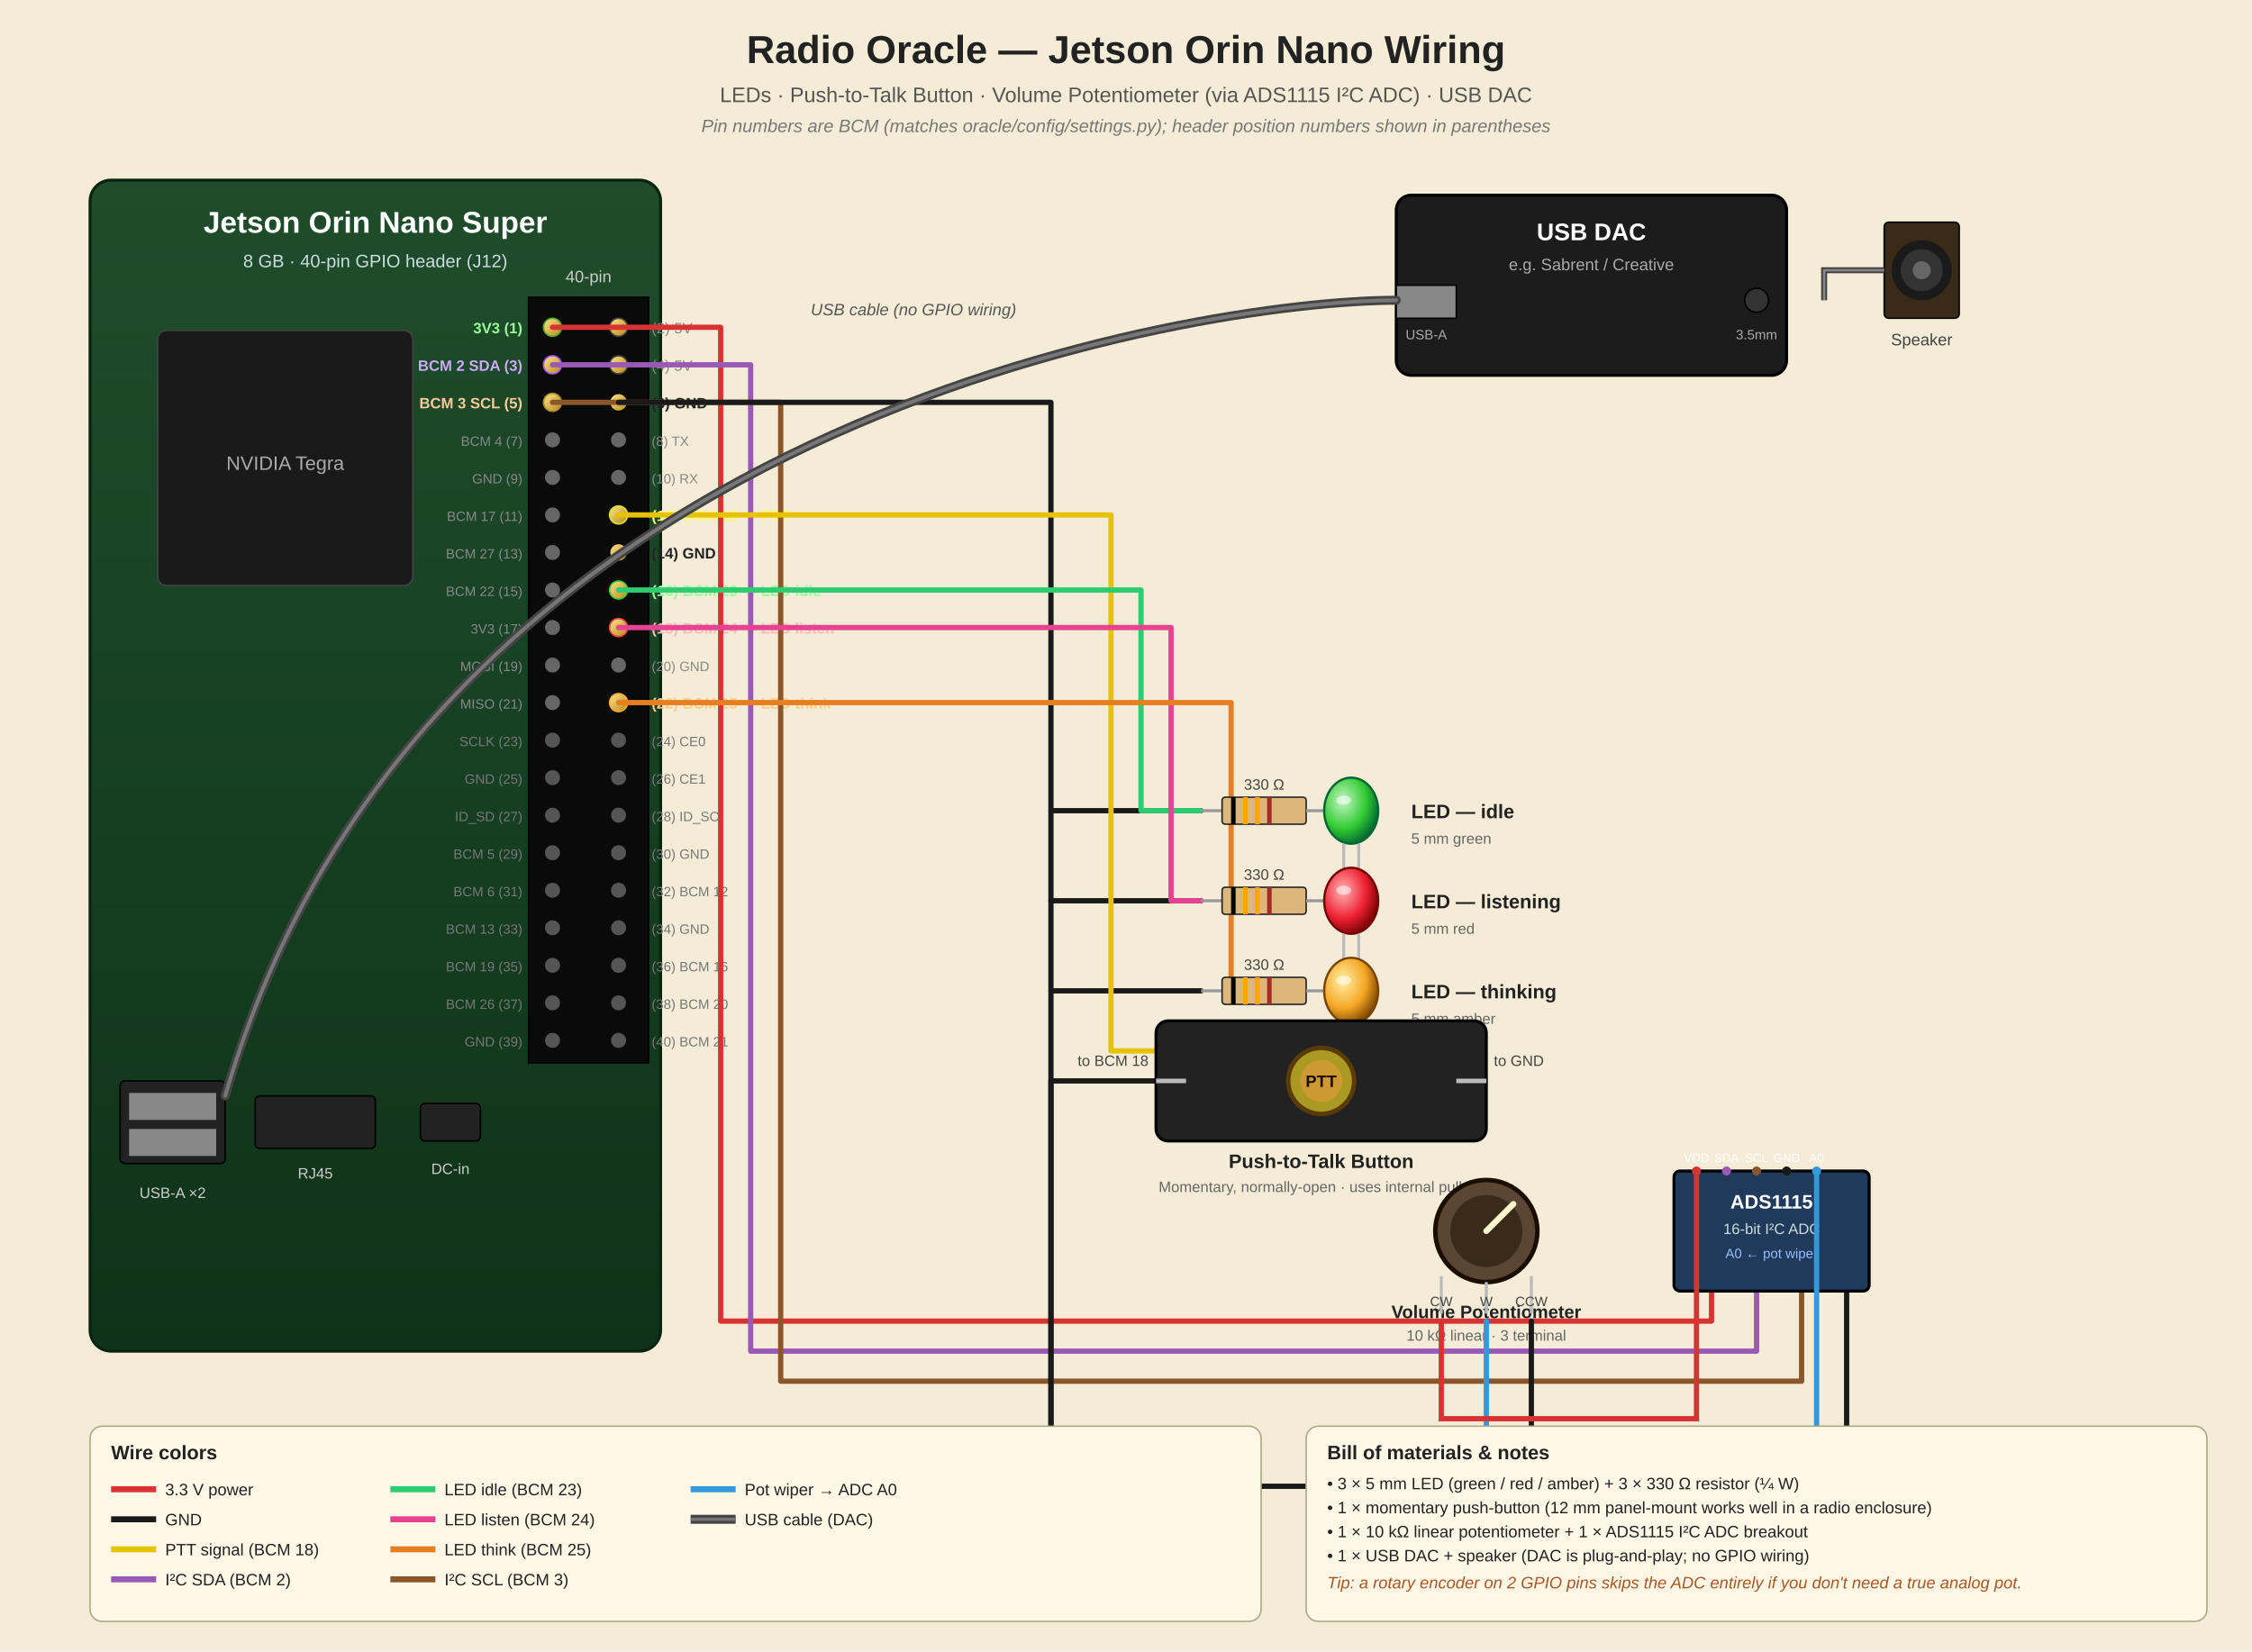
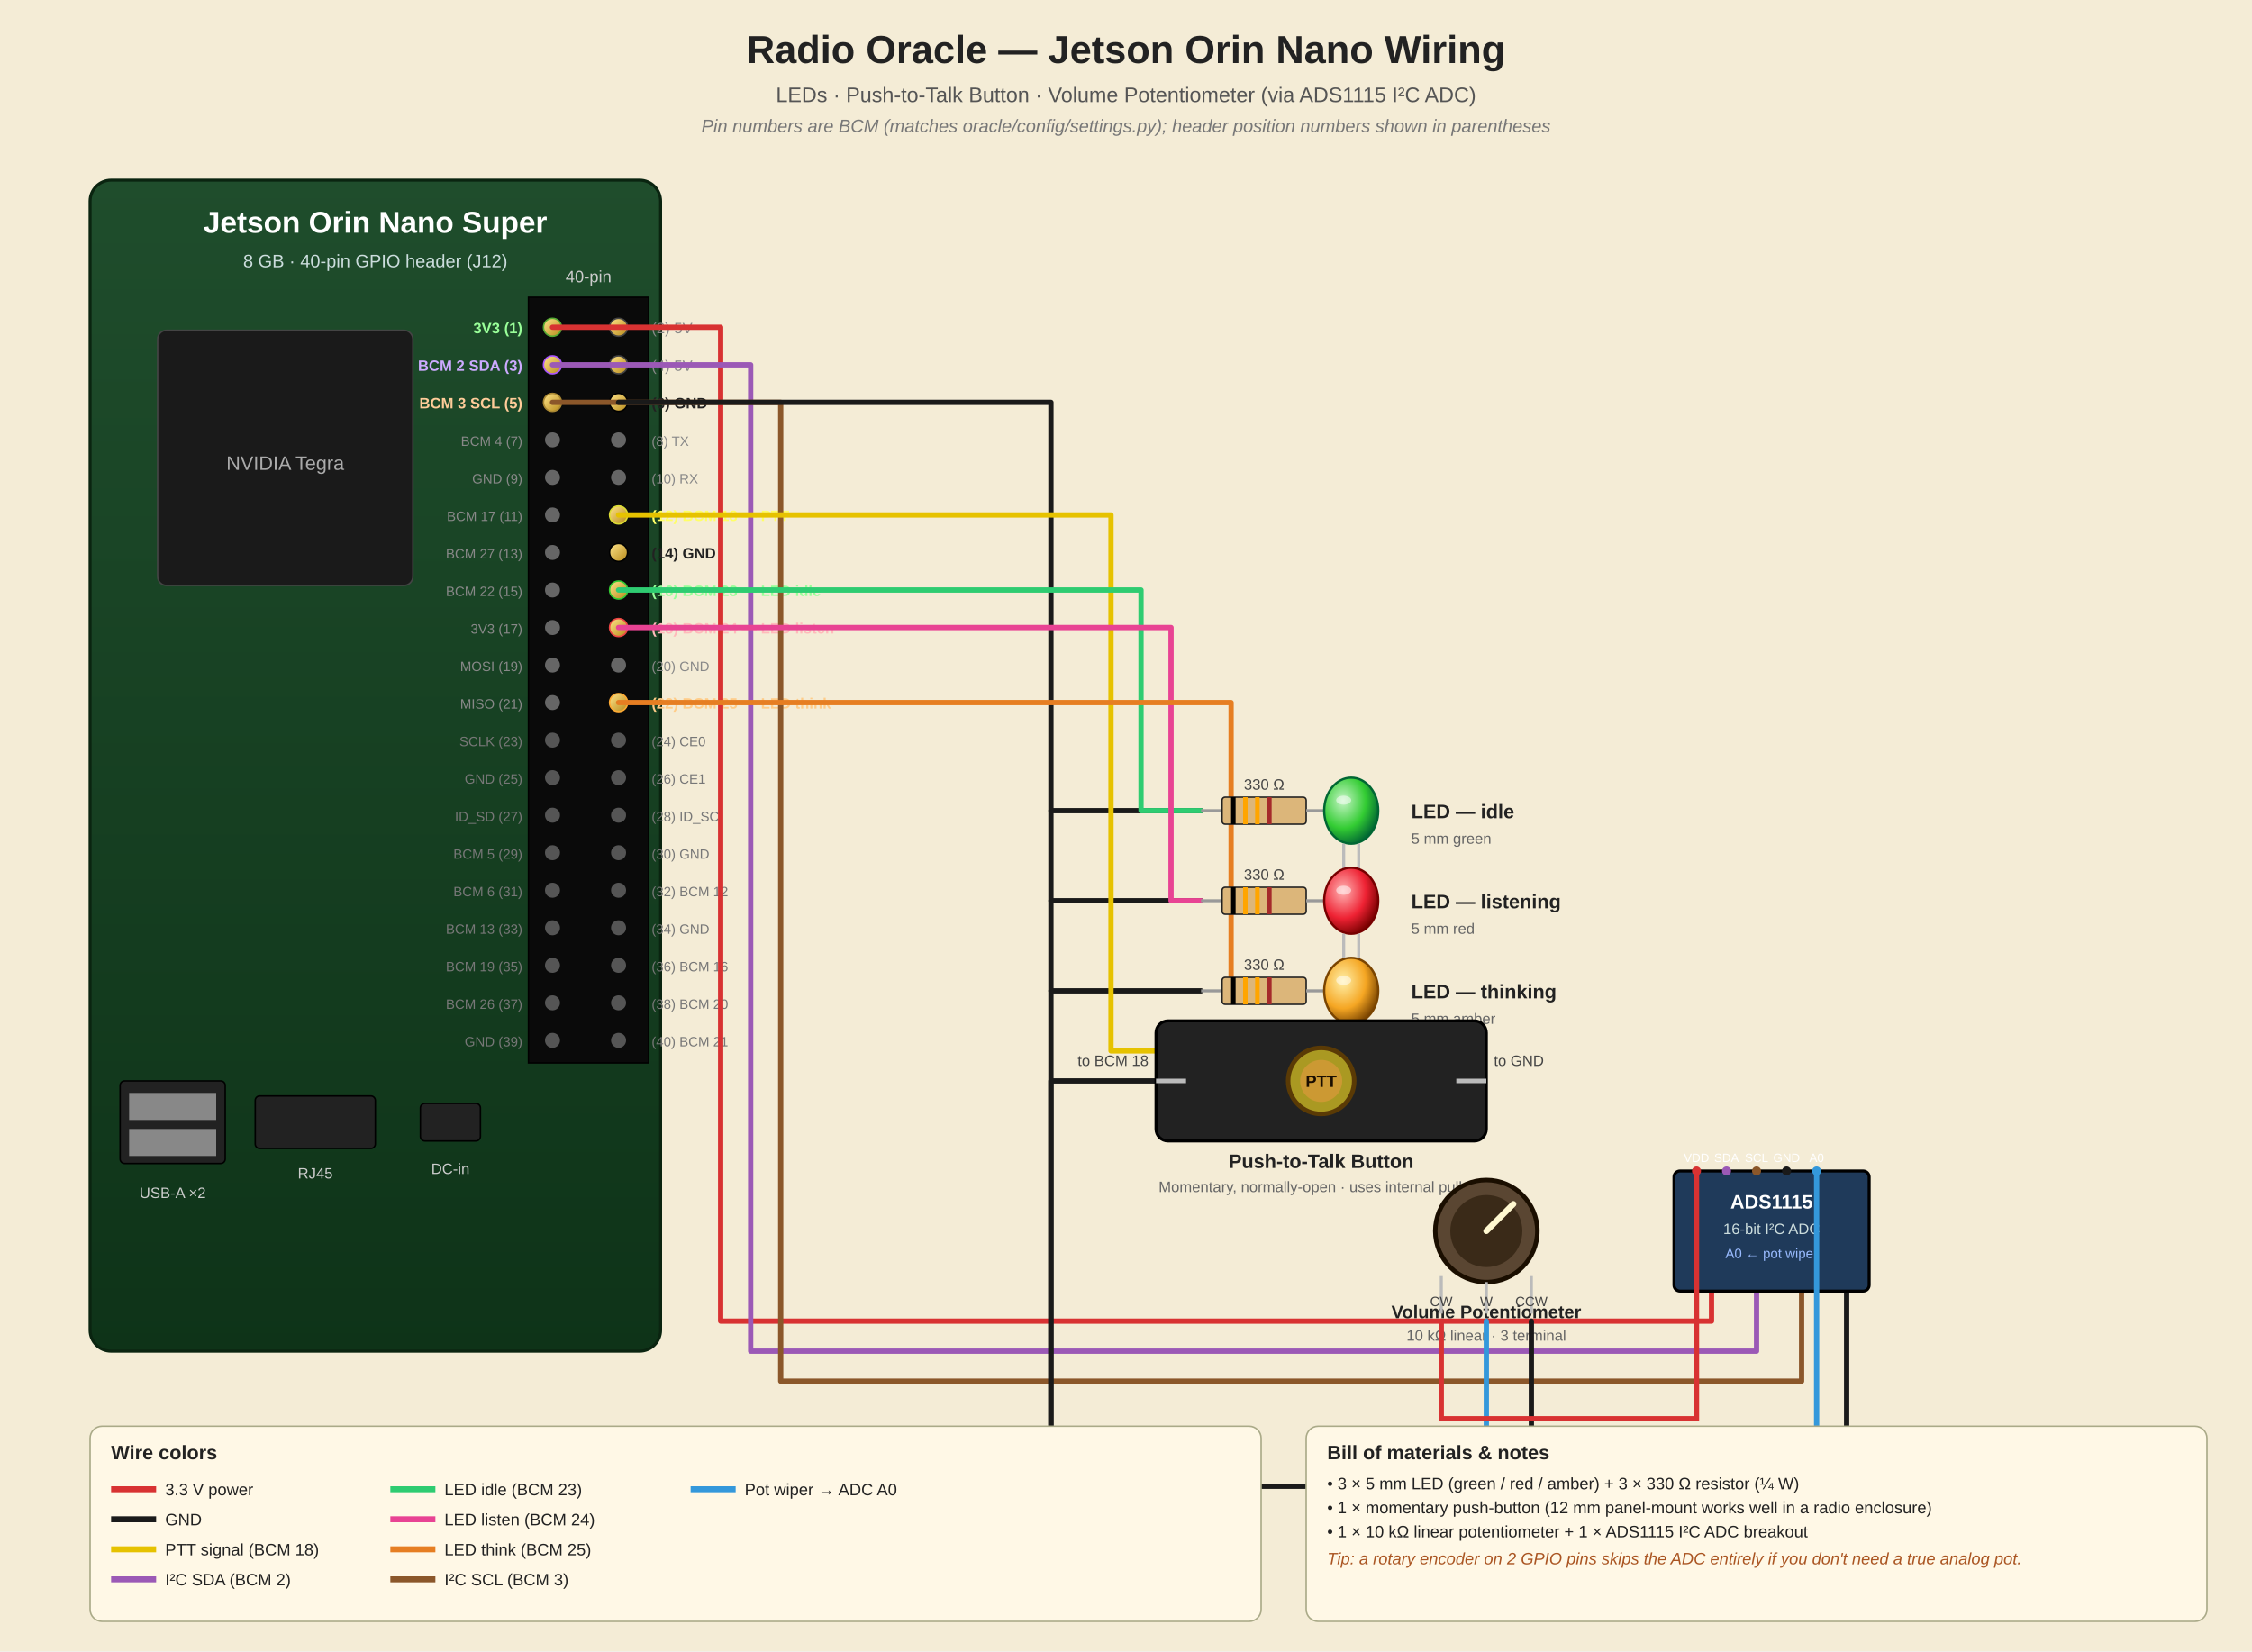
<svg xmlns="http://www.w3.org/2000/svg" viewBox="0 0 1500 1100" font-family="'Helvetica Neue', Arial, sans-serif">
  <rect width="1500" height="1100" fill="#f4ecd6" />
  <text x="750" y="42" text-anchor="middle" font-size="26" font-weight="bold" fill="#222">
    Radio Oracle — Jetson Orin Nano Wiring
  </text>
  <text x="750" y="68" text-anchor="middle" font-size="14" fill="#555">
-     LEDs · Push-to-Talk Button · Volume Potentiometer (via ADS1115 I²C ADC) · USB DAC
+     LEDs · Push-to-Talk Button · Volume Potentiometer (via ADS1115 I²C ADC)
  </text>
  <text x="750" y="88" text-anchor="middle" font-size="12" fill="#777" font-style="italic">
    Pin numbers are BCM (matches oracle/config/settings.py); header position numbers shown in parentheses
  </text>
  <defs>
    <linearGradient id="boardGrad" x1="0" y1="0" x2="0" y2="1">
      <stop offset="0%" stop-color="#1f4d2c" />
      <stop offset="100%" stop-color="#0e3318" />
    </linearGradient>
    <linearGradient id="metalGrad" x1="0" y1="0" x2="0" y2="1">
      <stop offset="0%" stop-color="#bbb" />
      <stop offset="100%" stop-color="#777" />
    </linearGradient>
    <linearGradient id="goldPin" x1="0" y1="0" x2="1" y2="1">
      <stop offset="0%" stop-color="#ffe48a" />
      <stop offset="100%" stop-color="#b78a1a" />
    </linearGradient>
    <radialGradient id="ledRed" cx="0.35" cy="0.35" r="0.7">
      <stop offset="0%" stop-color="#ffb3b3" />
      <stop offset="60%" stop-color="#e23" />
      <stop offset="100%" stop-color="#700" />
    </radialGradient>
    <radialGradient id="ledAmber" cx="0.35" cy="0.35" r="0.7">
      <stop offset="0%" stop-color="#fff0a8" />
      <stop offset="60%" stop-color="#f5a623" />
      <stop offset="100%" stop-color="#7a4400" />
    </radialGradient>
    <radialGradient id="ledGreen" cx="0.35" cy="0.35" r="0.7">
      <stop offset="0%" stop-color="#c5f5c5" />
      <stop offset="60%" stop-color="#3c3" />
      <stop offset="100%" stop-color="#063" />
    </radialGradient>
  </defs>
  <g id="jetson">
    <rect x="60" y="120" width="380" height="780" rx="14" fill="url(#boardGrad)" stroke="#0a2410" stroke-width="2" />
    <text x="250" y="155" text-anchor="middle" font-size="20" font-weight="bold" fill="#fff">
      Jetson Orin Nano Super
    </text>
    <text x="250" y="178" text-anchor="middle" font-size="12" fill="#cdd">
      8 GB · 40-pin GPIO header (J12)
    </text>
    <rect x="105" y="220" width="170" height="170" rx="6" fill="#1a1a1a" stroke="#444" />
    <text x="190" y="313" text-anchor="middle" font-size="13" fill="#aaa">NVIDIA Tegra</text>
    <g transform="translate(80, 720)">
      <rect x="0" y="0" width="70" height="55" rx="3" fill="#222" stroke="#000" />
      <rect x="6" y="8" width="58" height="18" fill="#888" />
      <rect x="6" y="32" width="58" height="18" fill="#888" />
      <text x="35" y="78" text-anchor="middle" font-size="10" fill="#ccc">USB-A ×2</text>
    </g>
    <rect x="170" y="730" width="80" height="35" rx="3" fill="#222" stroke="#000" />
    <text x="210" y="785" text-anchor="middle" font-size="10" fill="#ccc">RJ45</text>
    <rect x="280" y="735" width="40" height="25" rx="3" fill="#222" stroke="#000" />
    <text x="300" y="782" text-anchor="middle" font-size="10" fill="#ccc">DC-in</text>
  </g>
  <g id="header" transform="translate(360,210)">
    <rect x="-8" y="-12" width="80" height="510" fill="#0a0a0a" stroke="#000" />
    <text x="32" y="-22" text-anchor="middle" font-size="11" fill="#ccc">40-pin</text>
    <g transform="translate(0,8)">
      <circle cx="8" cy="0" r="6" fill="url(#goldPin)" stroke="#5a3" />
      <circle cx="52" cy="0" r="6" fill="url(#goldPin)" stroke="#444" />
      <text x="-12" y="4" text-anchor="end" font-size="10" fill="#9f9" font-weight="bold">3V3 (1)</text>
      <text x="74" y="4" font-size="10" fill="#888">(2) 5V</text>
    </g>
    <g transform="translate(0,33)">
      <circle cx="8" cy="0" r="6" fill="url(#goldPin)" stroke="#a5f" />
      <circle cx="52" cy="0" r="6" fill="url(#goldPin)" stroke="#444" />
      <text x="-12" y="4" text-anchor="end" font-size="10" fill="#caf" font-weight="bold">BCM 2 SDA (3)</text>
      <text x="74" y="4" font-size="10" fill="#888">(4) 5V</text>
    </g>
    <g transform="translate(0,58)">
      <circle cx="8" cy="0" r="6" fill="url(#goldPin)" stroke="#a83" />
      <circle cx="52" cy="0" r="6" fill="url(#goldPin)" stroke="#000" />
      <text x="-12" y="4" text-anchor="end" font-size="10" fill="#fc9" font-weight="bold">BCM 3 SCL (5)</text>
      <text x="74" y="4" font-size="10" fill="#222" font-weight="bold">(6) GND</text>
    </g>
    <g transform="translate(0,83)">
      <circle cx="8" cy="0" r="5" fill="#666" />
      <circle cx="52" cy="0" r="5" fill="#666" />
      <text x="-12" y="4" text-anchor="end" font-size="9" fill="#888">BCM 4 (7)</text>
      <text x="74" y="4" font-size="9" fill="#888">(8) TX</text>
    </g>
    <g transform="translate(0,108)">
      <circle cx="8" cy="0" r="5" fill="#666" />
      <circle cx="52" cy="0" r="5" fill="#666" />
      <text x="-12" y="4" text-anchor="end" font-size="9" fill="#888">GND (9)</text>
      <text x="74" y="4" font-size="9" fill="#888">(10) RX</text>
    </g>
    <g transform="translate(0,133)">
      <circle cx="8" cy="0" r="5" fill="#666" />
      <circle cx="52" cy="0" r="6" fill="url(#goldPin)" stroke="#dd3" />
      <text x="-12" y="4" text-anchor="end" font-size="9" fill="#888">BCM 17 (11)</text>
      <text x="74" y="4" font-size="10" fill="#ff6" font-weight="bold">(12) BCM 18 — PTT</text>
    </g>
    <g transform="translate(0,158)">
      <circle cx="8" cy="0" r="5" fill="#666" />
      <circle cx="52" cy="0" r="6" fill="url(#goldPin)" stroke="#000" />
      <text x="-12" y="4" text-anchor="end" font-size="9" fill="#888">BCM 27 (13)</text>
      <text x="74" y="4" font-size="10" fill="#222" font-weight="bold">(14) GND</text>
    </g>
    <g transform="translate(0,183)">
      <circle cx="8" cy="0" r="5" fill="#666" />
      <circle cx="52" cy="0" r="6" fill="url(#goldPin)" stroke="#3c3" />
      <text x="-12" y="4" text-anchor="end" font-size="9" fill="#888">BCM 22 (15)</text>
      <text x="74" y="4" font-size="10" fill="#9f9" font-weight="bold">(16) BCM 23 — LED idle</text>
    </g>
    <g transform="translate(0,208)">
      <circle cx="8" cy="0" r="5" fill="#666" />
      <circle cx="52" cy="0" r="6" fill="url(#goldPin)" stroke="#e44" />
      <text x="-12" y="4" text-anchor="end" font-size="9" fill="#888">3V3 (17)</text>
      <text x="74" y="4" font-size="10" fill="#fbb" font-weight="bold">(18) BCM 24 — LED listen</text>
    </g>
    <g transform="translate(0,233)">
      <circle cx="8" cy="0" r="5" fill="#666" />
      <circle cx="52" cy="0" r="5" fill="#666" />
      <text x="-12" y="4" text-anchor="end" font-size="9" fill="#888">MOSI (19)</text>
      <text x="74" y="4" font-size="9" fill="#888">(20) GND</text>
    </g>
    <g transform="translate(0,258)">
      <circle cx="8" cy="0" r="5" fill="#666" />
      <circle cx="52" cy="0" r="6" fill="url(#goldPin)" stroke="#fa3" />
      <text x="-12" y="4" text-anchor="end" font-size="9" fill="#888">MISO (21)</text>
      <text x="74" y="4" font-size="10" fill="#fc8" font-weight="bold">(22) BCM 25 — LED think</text>
    </g>
    <g font-size="9" fill="#777">
      <g transform="translate(0,283)">
        <circle cx="8" cy="0" r="5" fill="#555" />
        <circle cx="52" cy="0" r="5" fill="#555" />
        <text x="-12" y="4" text-anchor="end">SCLK (23)</text>
        <text x="74" y="4">(24) CE0</text>
      </g>
      <g transform="translate(0,308)">
        <circle cx="8" cy="0" r="5" fill="#555" />
        <circle cx="52" cy="0" r="5" fill="#555" />
        <text x="-12" y="4" text-anchor="end">GND (25)</text>
        <text x="74" y="4">(26) CE1</text>
      </g>
      <g transform="translate(0,333)">
        <circle cx="8" cy="0" r="5" fill="#555" />
        <circle cx="52" cy="0" r="5" fill="#555" />
        <text x="-12" y="4" text-anchor="end">ID_SD (27)</text>
        <text x="74" y="4">(28) ID_SC</text>
      </g>
      <g transform="translate(0,358)">
        <circle cx="8" cy="0" r="5" fill="#555" />
        <circle cx="52" cy="0" r="5" fill="#555" />
        <text x="-12" y="4" text-anchor="end">BCM 5 (29)</text>
        <text x="74" y="4">(30) GND</text>
      </g>
      <g transform="translate(0,383)">
        <circle cx="8" cy="0" r="5" fill="#555" />
        <circle cx="52" cy="0" r="5" fill="#555" />
        <text x="-12" y="4" text-anchor="end">BCM 6 (31)</text>
        <text x="74" y="4">(32) BCM 12</text>
      </g>
      <g transform="translate(0,408)">
        <circle cx="8" cy="0" r="5" fill="#555" />
        <circle cx="52" cy="0" r="5" fill="#555" />
        <text x="-12" y="4" text-anchor="end">BCM 13 (33)</text>
        <text x="74" y="4">(34) GND</text>
      </g>
      <g transform="translate(0,433)">
        <circle cx="8" cy="0" r="5" fill="#555" />
        <circle cx="52" cy="0" r="5" fill="#555" />
        <text x="-12" y="4" text-anchor="end">BCM 19 (35)</text>
        <text x="74" y="4">(36) BCM 16</text>
      </g>
      <g transform="translate(0,458)">
        <circle cx="8" cy="0" r="5" fill="#555" />
        <circle cx="52" cy="0" r="5" fill="#555" />
        <text x="-12" y="4" text-anchor="end">BCM 26 (37)</text>
        <text x="74" y="4">(38) BCM 20</text>
      </g>
      <g transform="translate(0,483)">
        <circle cx="8" cy="0" r="5" fill="#555" />
        <circle cx="52" cy="0" r="5" fill="#555" />
        <text x="-12" y="4" text-anchor="end">GND (39)</text>
        <text x="74" y="4">(40) BCM 21</text>
      </g>
    </g>
  </g>
  <g fill="none" stroke-width="3.5" stroke-linecap="round" stroke-linejoin="round">
    <path d="M 368 218 L 480 218 L 480 880 L 1140 880 L 1140 820" stroke="#d83232" />
    <path d="M 368 243 L 500 243 L 500 900 L 1170 900 L 1170 820" stroke="#9b59b6" />
    <path d="M 368 268 L 520 268 L 520 920 L 1200 920 L 1200 820" stroke="#8b572a" />
    <path d="M 412 268 L 700 268 L 700 990 L 1230 990 L 1230 820" stroke="#1a1a1a" />
    <path d="M 700 990 L 700 720 L 770 720" stroke="#1a1a1a" />
    <path d="M 700 540 L 800 540" stroke="#1a1a1a" />
    <path d="M 700 600 L 800 600" stroke="#1a1a1a" />
    <path d="M 700 660 L 800 660" stroke="#1a1a1a" />
    <path d="M 412 343 L 740 343 L 740 700 L 770 700" stroke="#e6c200" />
    <path d="M 412 393 L 760 393 L 760 540 L 800 540" stroke="#2ecc71" />
    <path d="M 412 418 L 780 418 L 780 600 L 800 600" stroke="#e84393" />
    <path d="M 412 468 L 820 468 L 820 660" stroke="#e67e22" />
  </g>
-   <g id="usb-dac">
-     <rect x="930" y="130" width="260" height="120" rx="10" fill="#1c1c1c" stroke="#000" stroke-width="2" />
-     <text x="1060" y="160" text-anchor="middle" font-size="16" font-weight="bold" fill="#fff">USB DAC</text>
-     <text x="1060" y="180" text-anchor="middle" font-size="11" fill="#aaa">e.g. Sabrent / Creative</text>
-     <rect x="930" y="190" width="40" height="22" fill="#888" stroke="#000" />
-     <text x="950" y="226" text-anchor="middle" font-size="9" fill="#aaa">USB-A</text>
-     <circle cx="1170" cy="200" r="8" fill="#333" stroke="#000" />
-     <text x="1170" y="226" text-anchor="middle" font-size="9" fill="#aaa">3.5mm</text>
-     <path d="M 930 200 C 800 200, 280 280, 150 730" fill="none" stroke="#444" stroke-width="6" stroke-linecap="round" />
-     <path d="M 930 200 C 800 200, 280 280, 150 730" fill="none" stroke="#777" stroke-width="2.5" stroke-linecap="round" />
-     <text x="540" y="210" font-size="11" fill="#555" font-style="italic">USB cable (no GPIO wiring)</text>
-   </g>
-   <g id="speaker" transform="translate(1280,180)">
-     <rect x="-25" y="-32" width="50" height="64" rx="3" fill="#3a2a18" stroke="#000" />
-     <circle cx="0" cy="0" r="20" fill="#1a1a1a" />
-     <circle cx="0" cy="0" r="14" fill="#333" />
-     <circle cx="0" cy="0" r="6" fill="#666" />
-     <text x="0" y="50" text-anchor="middle" font-size="11" fill="#444">Speaker</text>
-     <path d="M -25 0 L -65 0 L -65 20" stroke="#444" stroke-width="4" fill="none" />
-     <path d="M -25 0 L -65 0 L -65 20" stroke="#888" stroke-width="1.5" fill="none" />
-   </g>
  <g id="led-idle" transform="translate(900,540)">
    <g transform="translate(-100,0)">
      <line x1="0" y1="0" x2="14" y2="0" stroke="#999" stroke-width="2" />
      <rect x="14" y="-9" width="56" height="18" rx="2" fill="#dcb67a" stroke="#222" />
      <rect x="20" y="-9" width="3" height="18" fill="#000" />
      <rect x="28" y="-9" width="3" height="18" fill="orange" />
      <rect x="36" y="-9" width="3" height="18" fill="orange" />
      <rect x="44" y="-9" width="3" height="18" fill="brown" />
      <line x1="70" y1="0" x2="84" y2="0" stroke="#999" stroke-width="2" />
      <text x="42" y="-14" text-anchor="middle" font-size="10" fill="#444">330 Ω</text>
    </g>
    <ellipse cx="0" cy="0" rx="18" ry="22" fill="url(#ledGreen)" stroke="#063" stroke-width="1.5" />
    <ellipse cx="-5" cy="-7" rx="5" ry="3" fill="#fff" opacity="0.5" />
    <line x1="-5" y1="22" x2="-5" y2="40" stroke="#bbb" stroke-width="2" />
    <line x1="5" y1="22" x2="5" y2="40" stroke="#bbb" stroke-width="2" />
    <text x="40" y="5" font-size="13" font-weight="bold" fill="#222">LED — idle</text>
    <text x="40" y="22" font-size="10" fill="#666">5 mm green</text>
  </g>
  <g id="led-listen" transform="translate(900,600)">
    <g transform="translate(-100,0)">
      <line x1="0" y1="0" x2="14" y2="0" stroke="#999" stroke-width="2" />
      <rect x="14" y="-9" width="56" height="18" rx="2" fill="#dcb67a" stroke="#222" />
      <rect x="20" y="-9" width="3" height="18" fill="#000" />
      <rect x="28" y="-9" width="3" height="18" fill="orange" />
      <rect x="36" y="-9" width="3" height="18" fill="orange" />
      <rect x="44" y="-9" width="3" height="18" fill="brown" />
      <line x1="70" y1="0" x2="84" y2="0" stroke="#999" stroke-width="2" />
      <text x="42" y="-14" text-anchor="middle" font-size="10" fill="#444">330 Ω</text>
    </g>
    <ellipse cx="0" cy="0" rx="18" ry="22" fill="url(#ledRed)" stroke="#700" stroke-width="1.5" />
    <ellipse cx="-5" cy="-7" rx="5" ry="3" fill="#fff" opacity="0.5" />
    <line x1="-5" y1="22" x2="-5" y2="40" stroke="#bbb" stroke-width="2" />
    <line x1="5" y1="22" x2="5" y2="40" stroke="#bbb" stroke-width="2" />
    <text x="40" y="5" font-size="13" font-weight="bold" fill="#222">LED — listening</text>
    <text x="40" y="22" font-size="10" fill="#666">5 mm red</text>
  </g>
  <g id="led-think" transform="translate(900,660)">
    <g transform="translate(-100,0)">
      <line x1="0" y1="0" x2="14" y2="0" stroke="#999" stroke-width="2" />
      <rect x="14" y="-9" width="56" height="18" rx="2" fill="#dcb67a" stroke="#222" />
      <rect x="20" y="-9" width="3" height="18" fill="#000" />
      <rect x="28" y="-9" width="3" height="18" fill="orange" />
      <rect x="36" y="-9" width="3" height="18" fill="orange" />
      <rect x="44" y="-9" width="3" height="18" fill="brown" />
      <line x1="70" y1="0" x2="84" y2="0" stroke="#999" stroke-width="2" />
      <text x="42" y="-14" text-anchor="middle" font-size="10" fill="#444">330 Ω</text>
    </g>
    <ellipse cx="0" cy="0" rx="18" ry="22" fill="url(#ledAmber)" stroke="#7a4400" stroke-width="1.5" />
    <ellipse cx="-5" cy="-7" rx="5" ry="3" fill="#fff" opacity="0.5" />
    <line x1="-5" y1="22" x2="-5" y2="40" stroke="#bbb" stroke-width="2" />
    <line x1="5" y1="22" x2="5" y2="40" stroke="#bbb" stroke-width="2" />
    <text x="40" y="5" font-size="13" font-weight="bold" fill="#222">LED — thinking</text>
    <text x="40" y="22" font-size="10" fill="#666">5 mm amber</text>
  </g>
  <g id="button" transform="translate(880,720)">
    <rect x="-110" y="-40" width="220" height="80" rx="8" fill="#222" stroke="#000" stroke-width="2" />
    <circle cx="0" cy="0" r="22" fill="#a92" stroke="#5a3a05" stroke-width="3" />
    <circle cx="0" cy="0" r="14" fill="#c93" />
    <text x="0" y="4" text-anchor="middle" font-size="11" font-weight="bold" fill="#1a0d00">PTT</text>
    <text x="0" y="58" text-anchor="middle" font-size="13" font-weight="bold" fill="#222">Push-to-Talk Button</text>
    <text x="0" y="74" text-anchor="middle" font-size="10" fill="#666">Momentary, normally-open · uses internal pull-up</text>
    <line x1="-90" y1="0" x2="-110" y2="0" stroke="#bbb" stroke-width="3" />
    <text x="-115" y="-10" text-anchor="end" font-size="10" fill="#444">to BCM 18</text>
    <line x1="90" y1="0" x2="110" y2="0" stroke="#bbb" stroke-width="3" />
    <text x="115" y="-10" font-size="10" fill="#444">to GND</text>
  </g>
  <g id="pot" transform="translate(990,820)">
    <circle cx="0" cy="0" r="34" fill="#5a4632" stroke="#1a0e00" stroke-width="3" />
    <circle cx="0" cy="0" r="24" fill="#3a2a18" />
    <line x1="0" y1="0" x2="18" y2="-18" stroke="#fff8d0" stroke-width="4" stroke-linecap="round" />
    <text x="0" y="58" text-anchor="middle" font-size="12" font-weight="bold" fill="#222">Volume Potentiometer</text>
    <text x="0" y="73" text-anchor="middle" font-size="10" fill="#666">10 kΩ linear · 3 terminal</text>
    <line x1="-30" y1="30" x2="-30" y2="55" stroke="#bbb" stroke-width="2" />
    <line x1="0" y1="34" x2="0" y2="55" stroke="#bbb" stroke-width="2" />
    <line x1="30" y1="30" x2="30" y2="55" stroke="#bbb" stroke-width="2" />
    <text x="-30" y="50" text-anchor="middle" font-size="9" fill="#444">CW</text>
    <text x="0" y="50" text-anchor="middle" font-size="9" fill="#444">W</text>
    <text x="30" y="50" text-anchor="middle" font-size="9" fill="#444">CCW</text>
  </g>
  <g id="ads1115" transform="translate(1180,820)">
    <rect x="-65" y="-40" width="130" height="80" rx="4" fill="#1f3a5a" stroke="#000" stroke-width="2" />
    <text x="0" y="-15" text-anchor="middle" font-size="13" font-weight="bold" fill="#fff">ADS1115</text>
    <text x="0" y="2" text-anchor="middle" font-size="10" fill="#cdd">16-bit I²C ADC</text>
    <text x="0" y="18" text-anchor="middle" font-size="9" fill="#9bf">A0 ← pot wiper</text>
    <g font-size="8" fill="#fff">
      <circle cx="-50" cy="-40" r="3" fill="#d83232" />
      <text x="-50" y="-46" text-anchor="middle">VDD</text>
      <circle cx="-30" cy="-40" r="3" fill="#9b59b6" />
      <text x="-30" y="-46" text-anchor="middle">SDA</text>
      <circle cx="-10" cy="-40" r="3" fill="#8b572a" />
      <text x="-10" y="-46" text-anchor="middle">SCL</text>
      <circle cx="10" cy="-40" r="3" fill="#1a1a1a" />
      <text x="10" y="-46" text-anchor="middle">GND</text>
      <circle cx="30" cy="-40" r="3" fill="#3498db" />
      <text x="30" y="-46" text-anchor="middle">A0</text>
    </g>
  </g>
  <path d="M 990 880 L 990 970 L 1210 970 L 1210 780" fill="none" stroke="#3498db" stroke-width="3.5" stroke-linecap="round" />
  <path d="M 1020 880 L 1020 990 L 1230 990" fill="none" stroke="#1a1a1a" stroke-width="3.5" stroke-linecap="round" />
  <path d="M 960 880 L 960 945 L 1130 945 L 1130 780" fill="none" stroke="#d83232" stroke-width="3.5" stroke-linecap="round" />
  <g id="legend" transform="translate(60,950)">
    <rect x="0" y="0" width="780" height="130" rx="8" fill="#fff8e6" stroke="#aa8" stroke-width="1" />
    <text x="14" y="22" font-size="13" font-weight="bold" fill="#222">Wire colors</text>
    <g font-size="11" fill="#222">
      <line x1="14" y1="42" x2="44" y2="42" stroke="#d83232" stroke-width="4" />
      <text x="50" y="46">3.3 V power</text>
      <line x1="14" y1="62" x2="44" y2="62" stroke="#1a1a1a" stroke-width="4" />
      <text x="50" y="66">GND</text>
      <line x1="14" y1="82" x2="44" y2="82" stroke="#e6c200" stroke-width="4" />
      <text x="50" y="86">PTT signal (BCM 18)</text>
      <line x1="14" y1="102" x2="44" y2="102" stroke="#9b59b6" stroke-width="4" />
      <text x="50" y="106">I²C SDA (BCM 2)</text>
      <line x1="200" y1="42" x2="230" y2="42" stroke="#2ecc71" stroke-width="4" />
      <text x="236" y="46">LED idle (BCM 23)</text>
      <line x1="200" y1="62" x2="230" y2="62" stroke="#e84393" stroke-width="4" />
      <text x="236" y="66">LED listen (BCM 24)</text>
      <line x1="200" y1="82" x2="230" y2="82" stroke="#e67e22" stroke-width="4" />
      <text x="236" y="86">LED think (BCM 25)</text>
      <line x1="200" y1="102" x2="230" y2="102" stroke="#8b572a" stroke-width="4" />
      <text x="236" y="106">I²C SCL (BCM 3)</text>
      <line x1="400" y1="42" x2="430" y2="42" stroke="#3498db" stroke-width="4" />
      <text x="436" y="46">Pot wiper → ADC A0</text>
-       <line x1="400" y1="62" x2="430" y2="62" stroke="#444" stroke-width="6" />
-       <line x1="400" y1="62" x2="430" y2="62" stroke="#777" stroke-width="2" />
-       <text x="436" y="66">USB cable (DAC)</text>
    </g>
  </g>
  <g id="notes" transform="translate(870,950)">
    <rect x="0" y="0" width="600" height="130" rx="8" fill="#fff8e6" stroke="#aa8" stroke-width="1" />
    <text x="14" y="22" font-size="13" font-weight="bold" fill="#222">Bill of materials &amp; notes</text>
    <g font-size="11" fill="#222">
      <text x="14" y="42">• 3 × 5 mm LED (green / red / amber) + 3 × 330 Ω resistor (¼ W)</text>
      <text x="14" y="58">• 1 × momentary push-button (12 mm panel-mount works well in a radio enclosure)</text>
      <text x="14" y="74">• 1 × 10 kΩ linear potentiometer + 1 × ADS1115 I²C ADC breakout</text>
-       <text x="14" y="90">• 1 × USB DAC + speaker (DAC is plug-and-play; no GPIO wiring)</text>
-       <text x="14" y="108" fill="#a52" font-style="italic">Tip: a rotary encoder on 2 GPIO pins skips the ADC entirely if you don't need a true analog pot.</text>
+       <text x="14" y="92" fill="#a52" font-style="italic">Tip: a rotary encoder on 2 GPIO pins skips the ADC entirely if you don't need a true analog pot.</text>
    </g>
  </g>
</svg>
